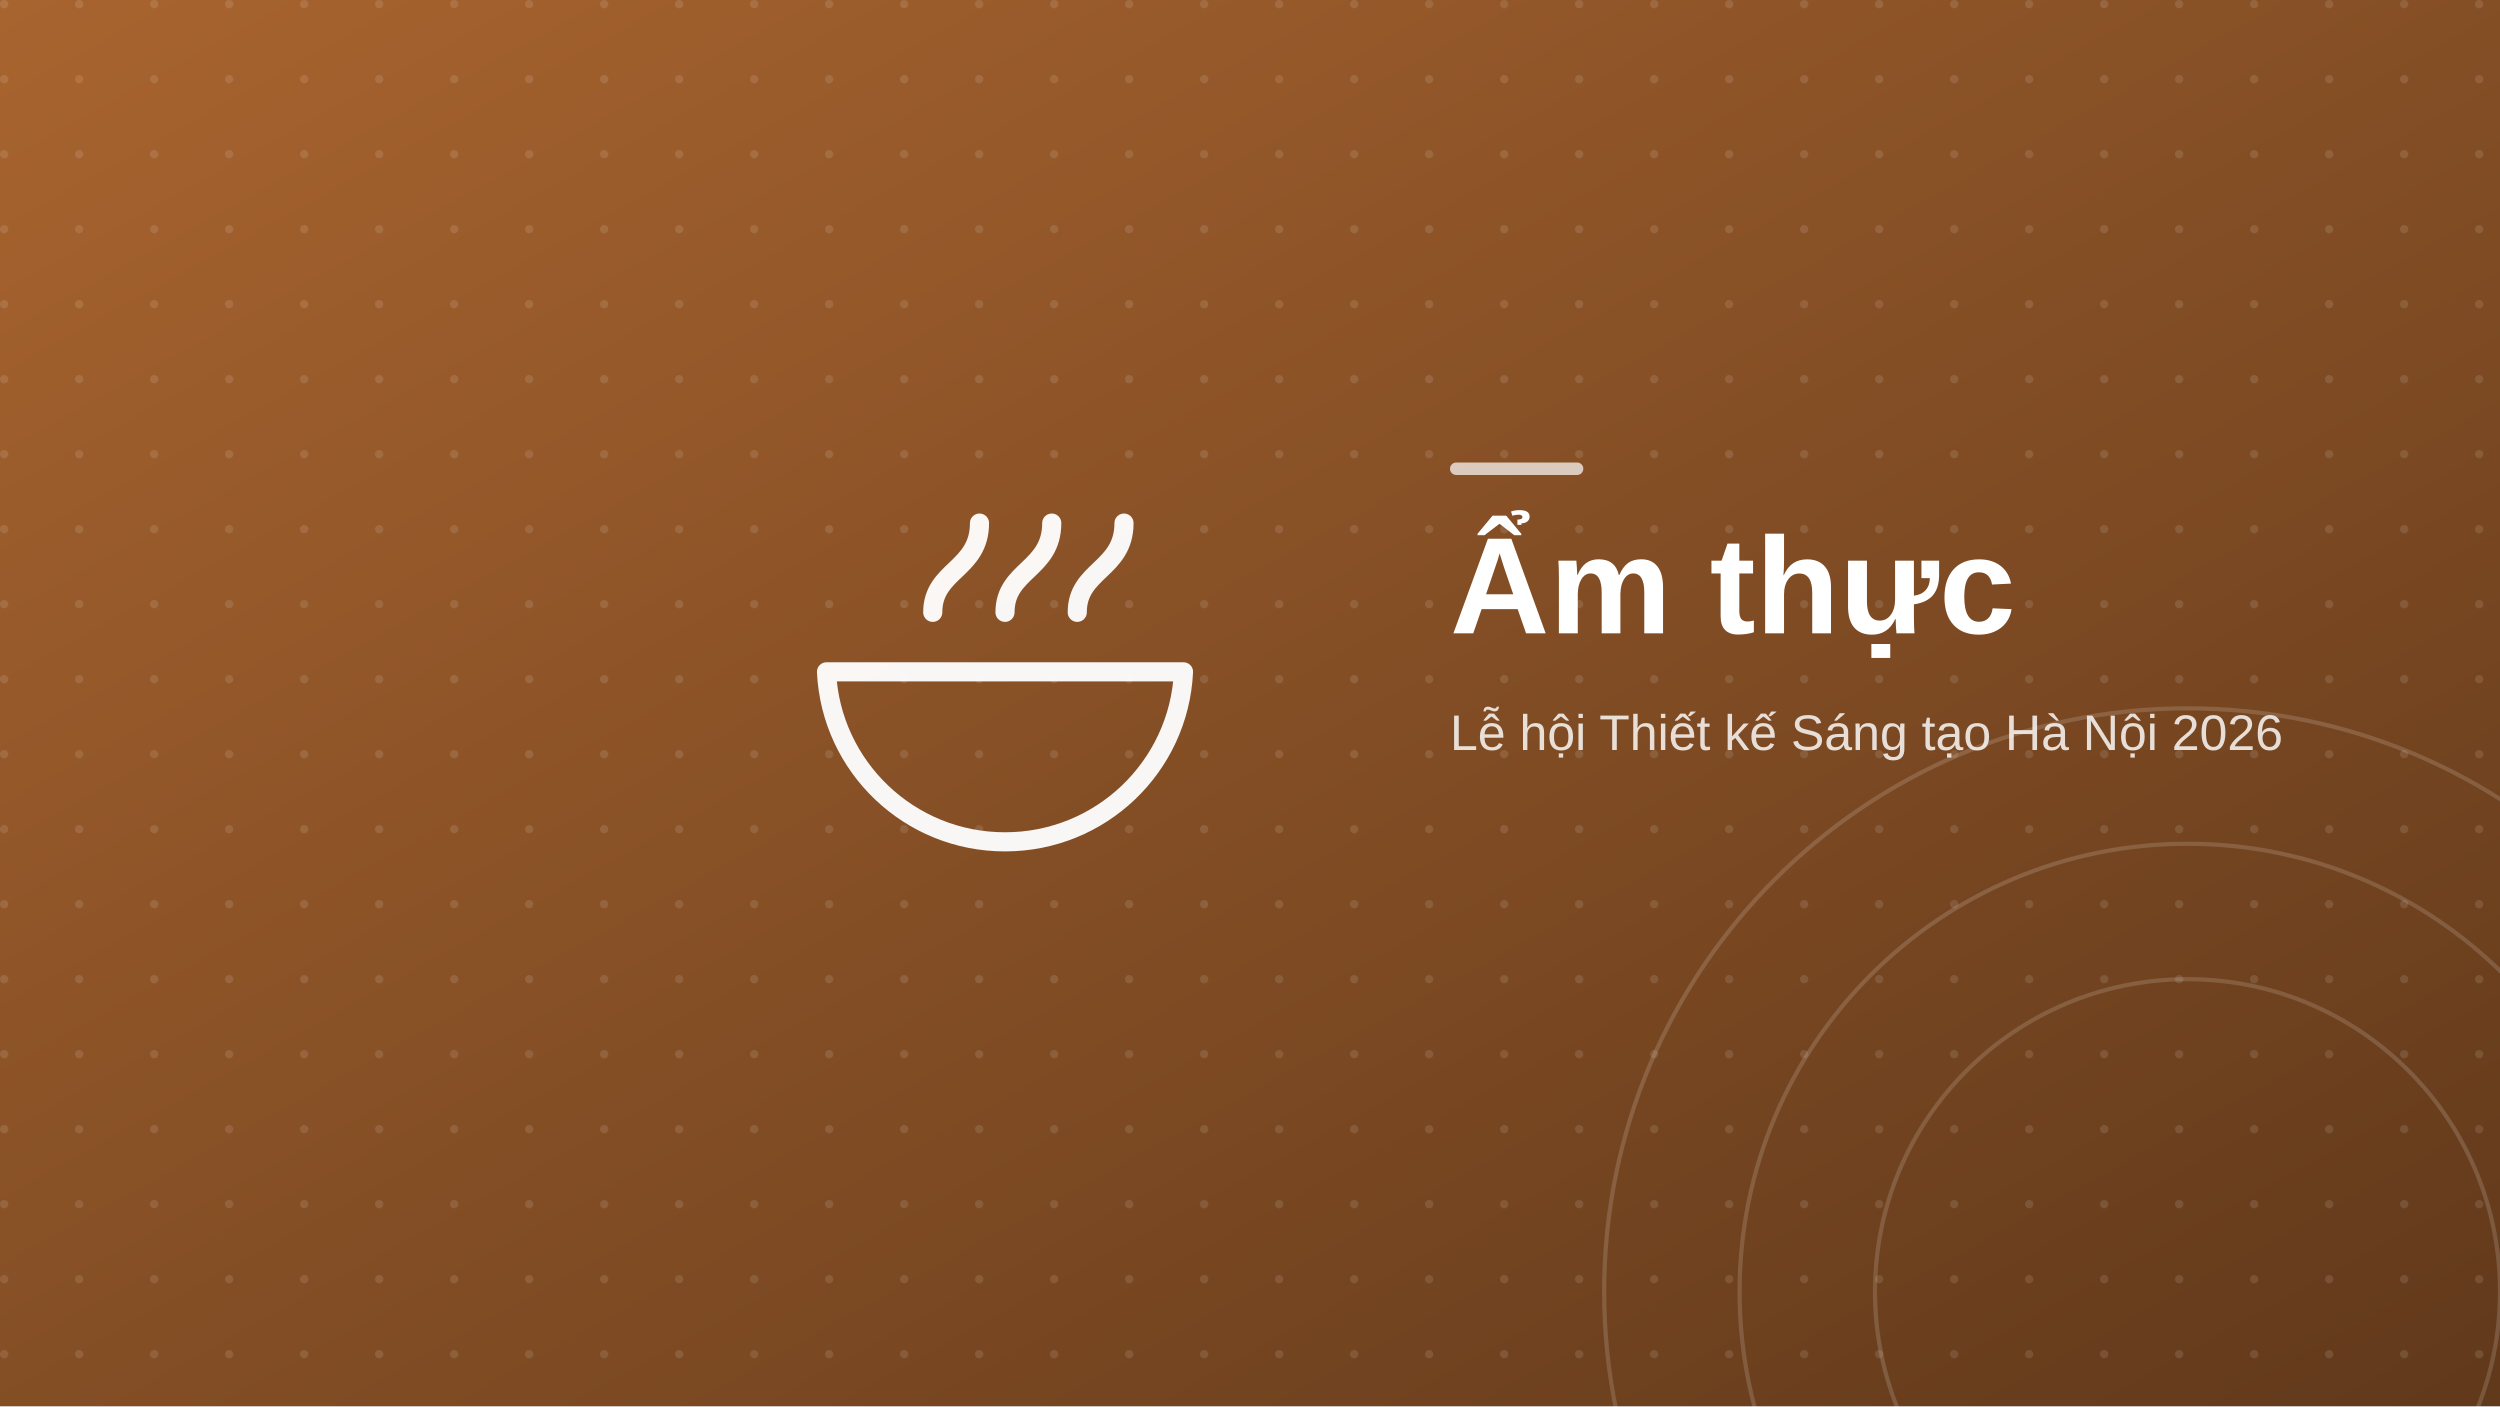
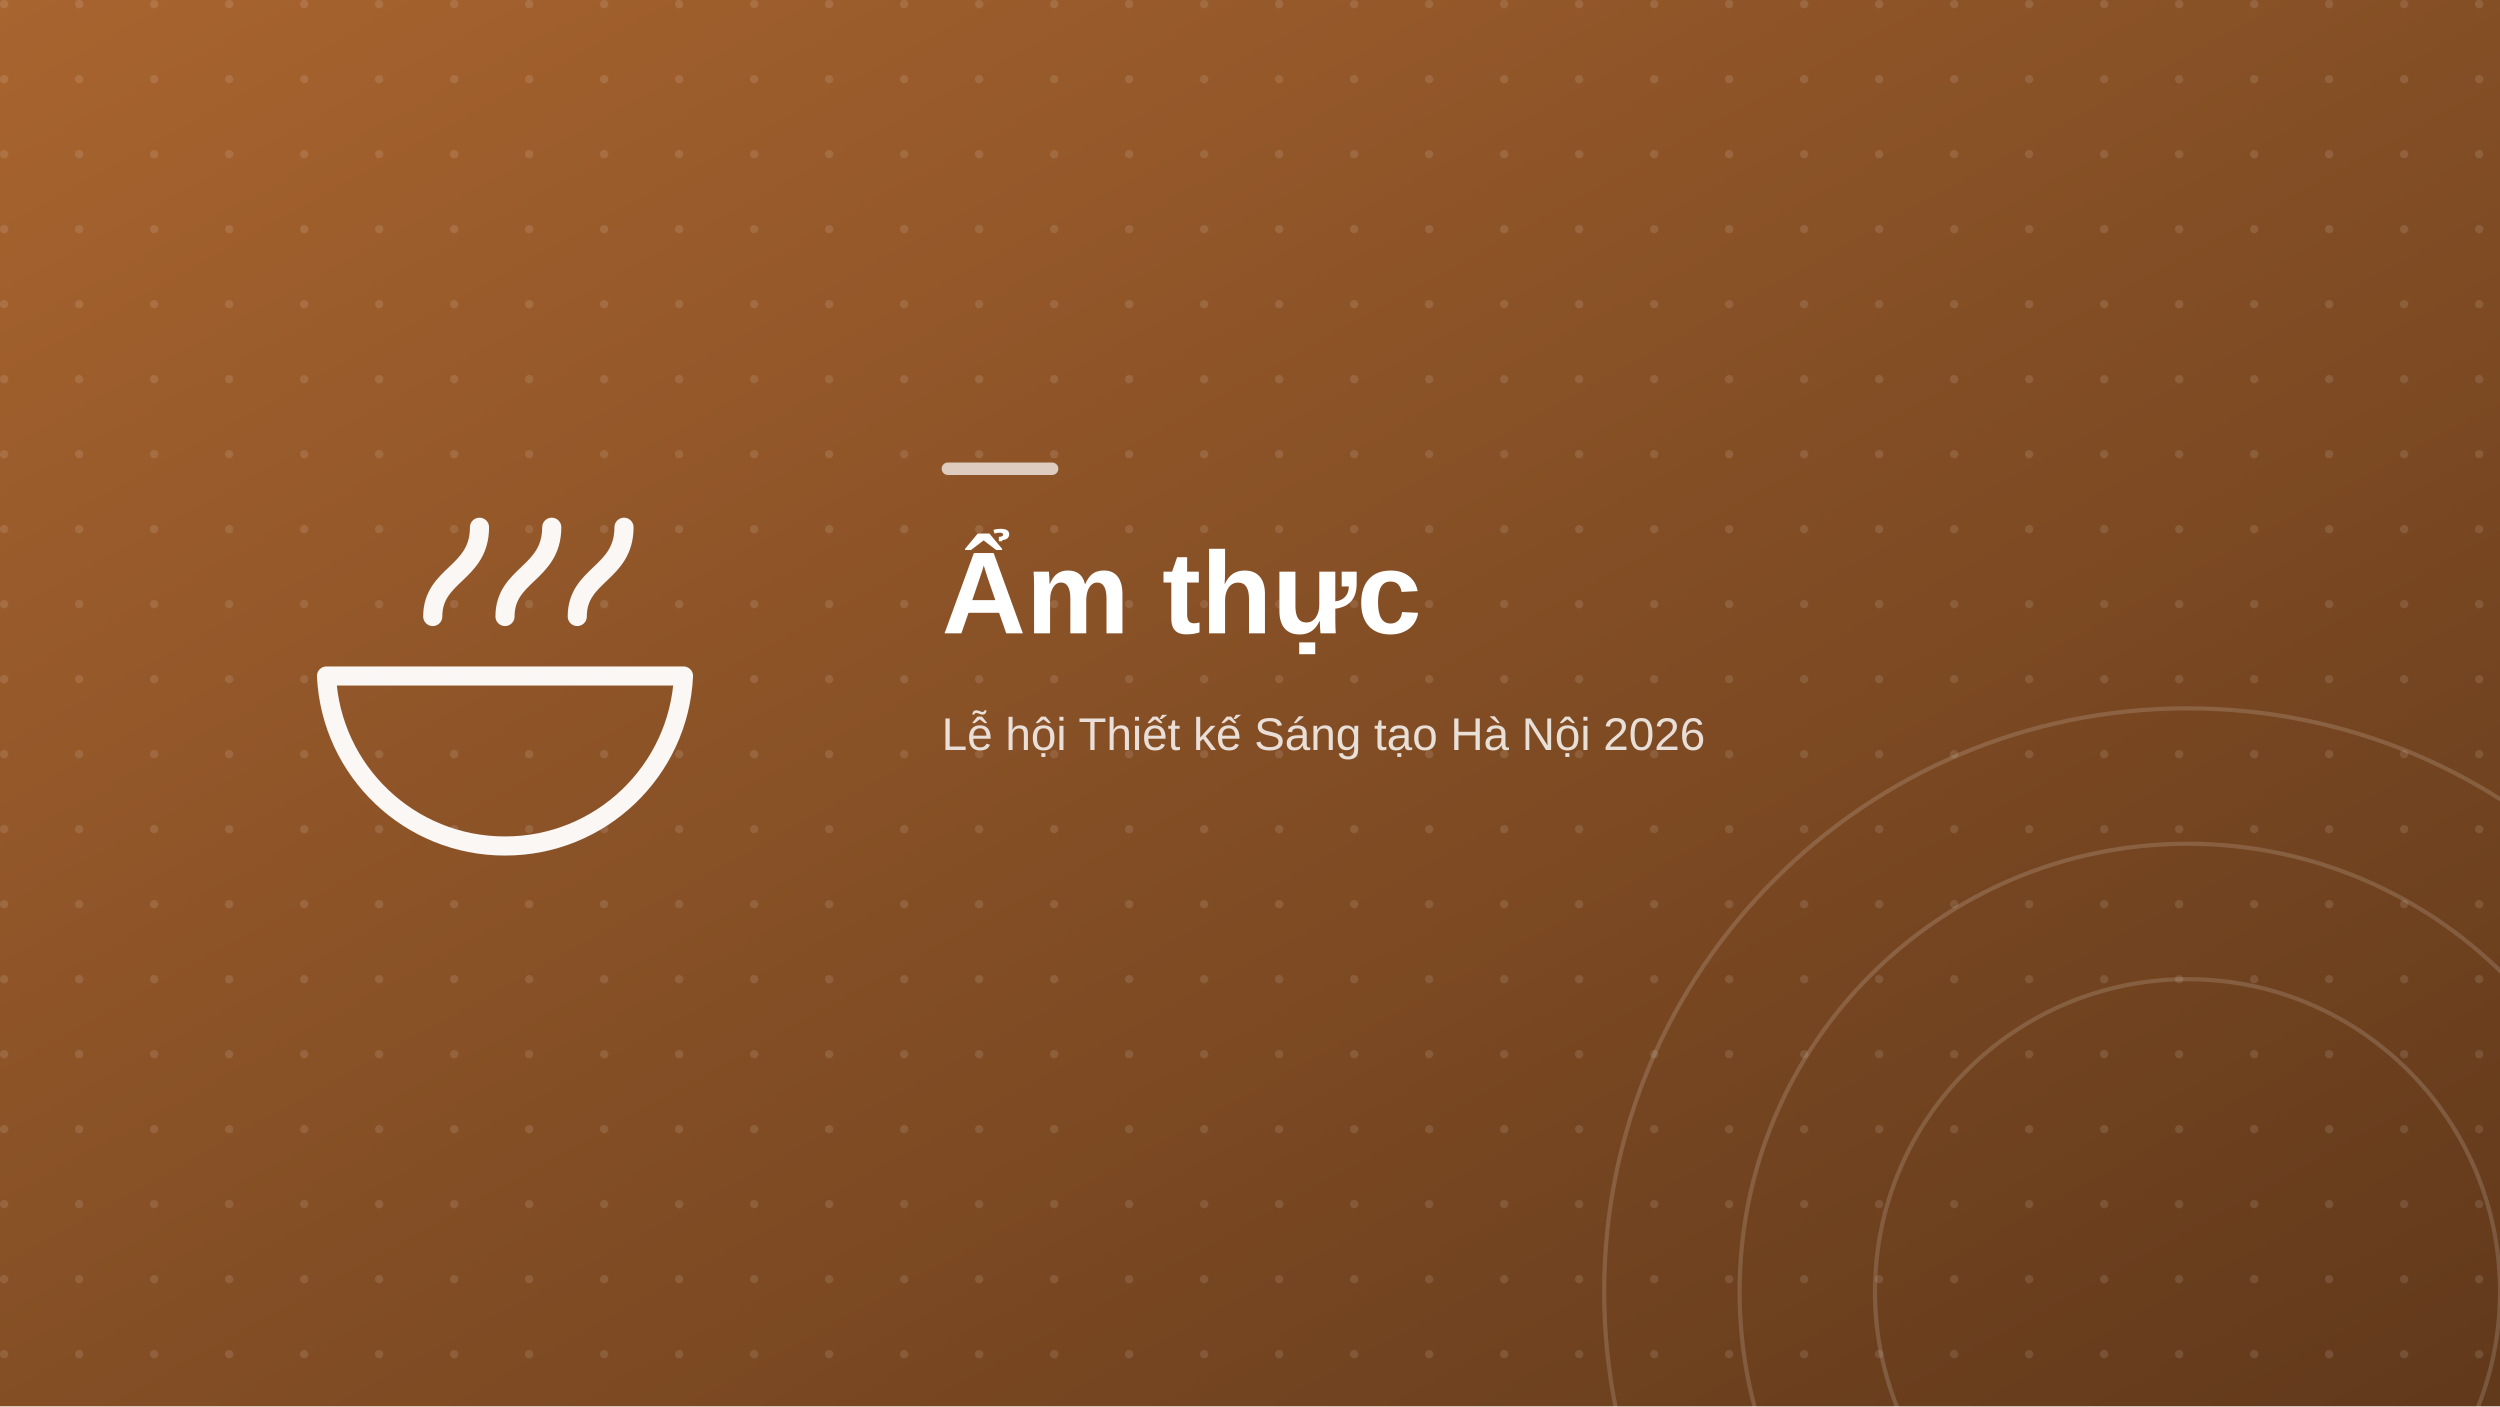
<svg xmlns="http://www.w3.org/2000/svg" viewBox="0 0 1200 675" role="img" aria-label="Ẩm thực - Lễ hội Thiết kế Sáng tạo Hà Nội 2026">
  <defs>
    <linearGradient id="bg" x1="0" y1="0" x2="1" y2="1">
      <stop offset="0" stop-color="#a8642f" />
      <stop offset="1" stop-color="#61391b" />
    </linearGradient>
    <pattern id="dots" width="36" height="36" patternUnits="userSpaceOnUse">
      <circle cx="2" cy="2" r="2" fill="#ffffff" opacity="0.11" />
    </pattern>
  </defs>
  <rect width="1200" height="675" fill="url(#bg)" />
  <rect width="1200" height="675" fill="url(#dots)" />
  <g fill="none" stroke="#ffffff" stroke-opacity="0.15">
    <circle cx="1050" cy="620" r="150" stroke-width="2" />
    <circle cx="1050" cy="620" r="215" stroke-width="2" />
    <circle cx="1050" cy="620" r="280" stroke-width="2" />
  </g>
-   <g transform="translate(360 196) scale(1.02)" fill="none" stroke="#ffffff" stroke-width="9" stroke-linecap="round" stroke-linejoin="round" stroke-opacity="0.95">
+   <g transform="translate(120 198) scale(1.02)" fill="none" stroke="#ffffff" stroke-width="9" stroke-linecap="round" stroke-linejoin="round" stroke-opacity="0.95">
    <path d="M36 124 H204 A84 84 0 0 1 120 204 A84 84 0 0 1 36 124 Z" />
    <path d="M86 96 c0 -20 22 -20 22 -42" />
    <path d="M120 96 c0 -20 22 -20 22 -42" />
    <path d="M154 96 c0 -20 22 -20 22 -42" />
  </g>
-   <g transform="translate(696 300)">
-     <rect x="0" y="-78" width="64" height="6" rx="3" fill="#ffffff" opacity="0.7" />
-     <text x="0" y="4" font-family="Helvetica Neue, Arial, sans-serif" font-size="66" font-weight="700" fill="#ffffff">Ẩm thực</text>
-     <text x="0" y="60" font-family="Helvetica Neue, Arial, sans-serif" font-size="24" fill="#ffffff" opacity="0.82">Lễ hội Thiết kế Sáng tạo Hà Nội 2026</text>
+   <g transform="translate(452 300)">
+     <rect x="0" y="-78" width="56" height="6" rx="3" fill="#ffffff" opacity="0.7" />
+     <text x="0" y="4" font-family="Helvetica Neue, Arial, sans-serif" font-size="56" font-weight="700" fill="#ffffff">Ẩm thực</text>
+     <text x="0" y="60" font-family="Helvetica Neue, Arial, sans-serif" font-size="22" fill="#ffffff" opacity="0.82">Lễ hội Thiết kế Sáng tạo Hà Nội 2026</text>
  </g>
</svg>
